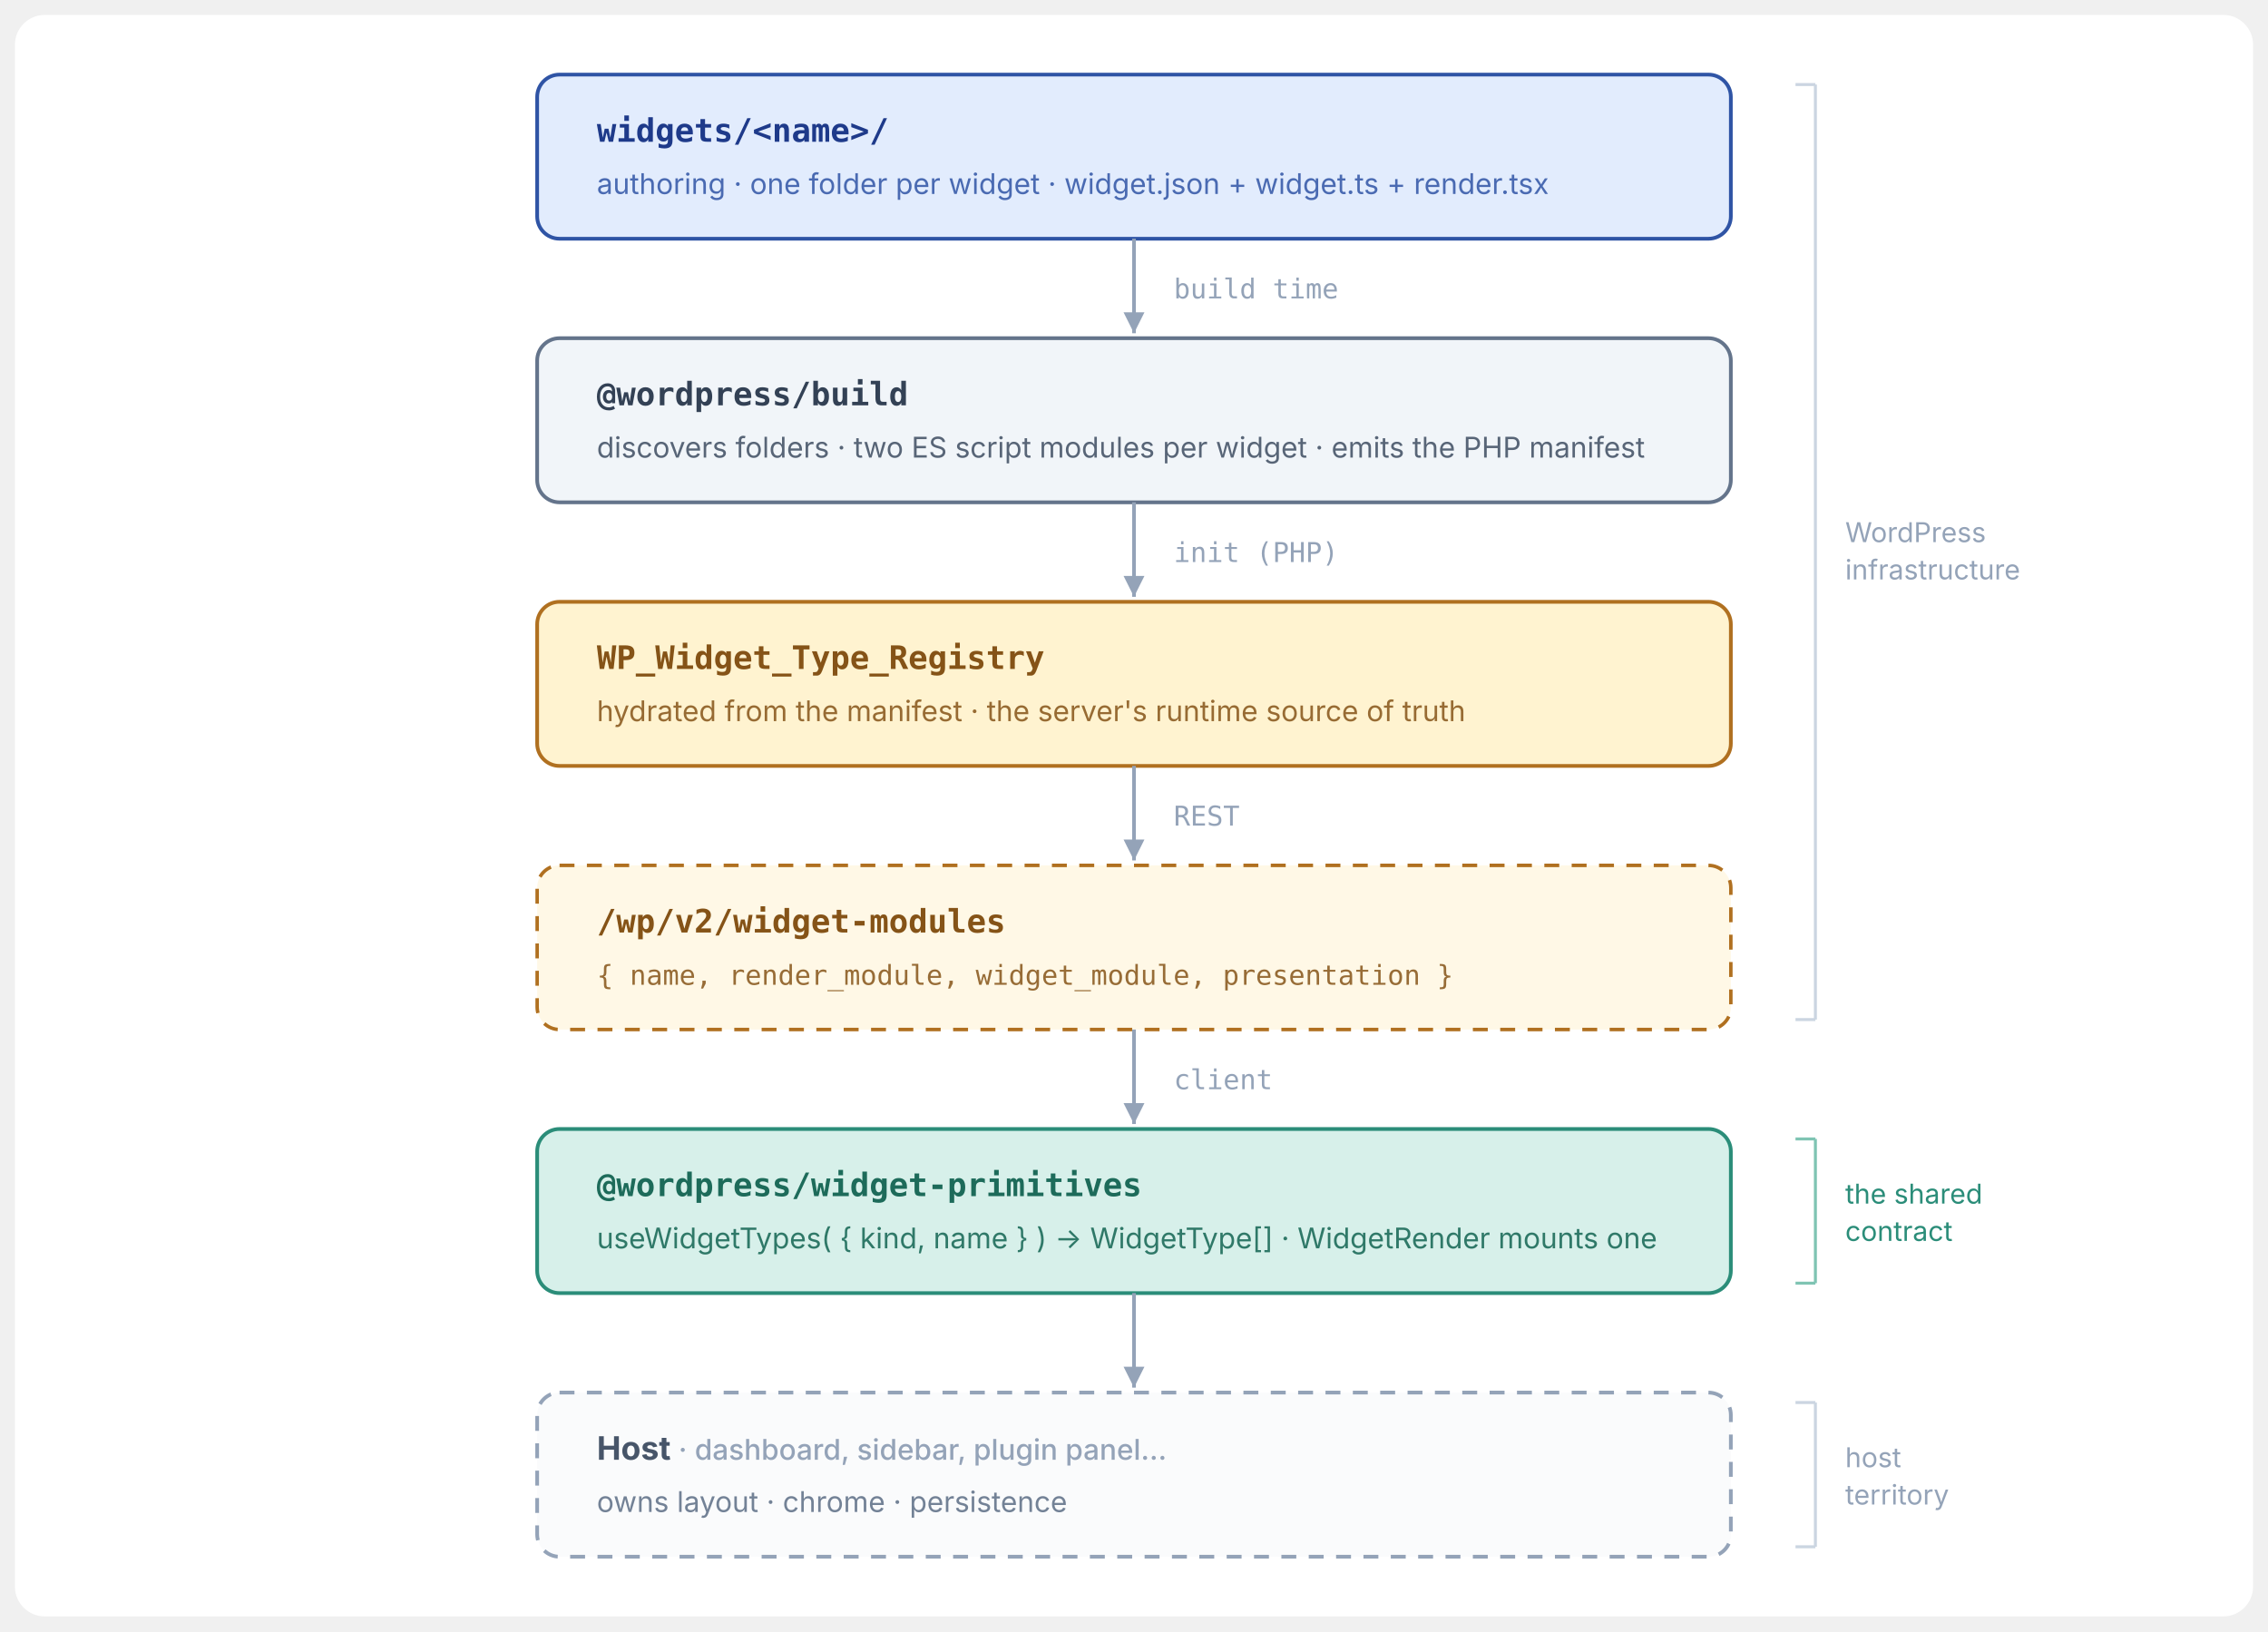
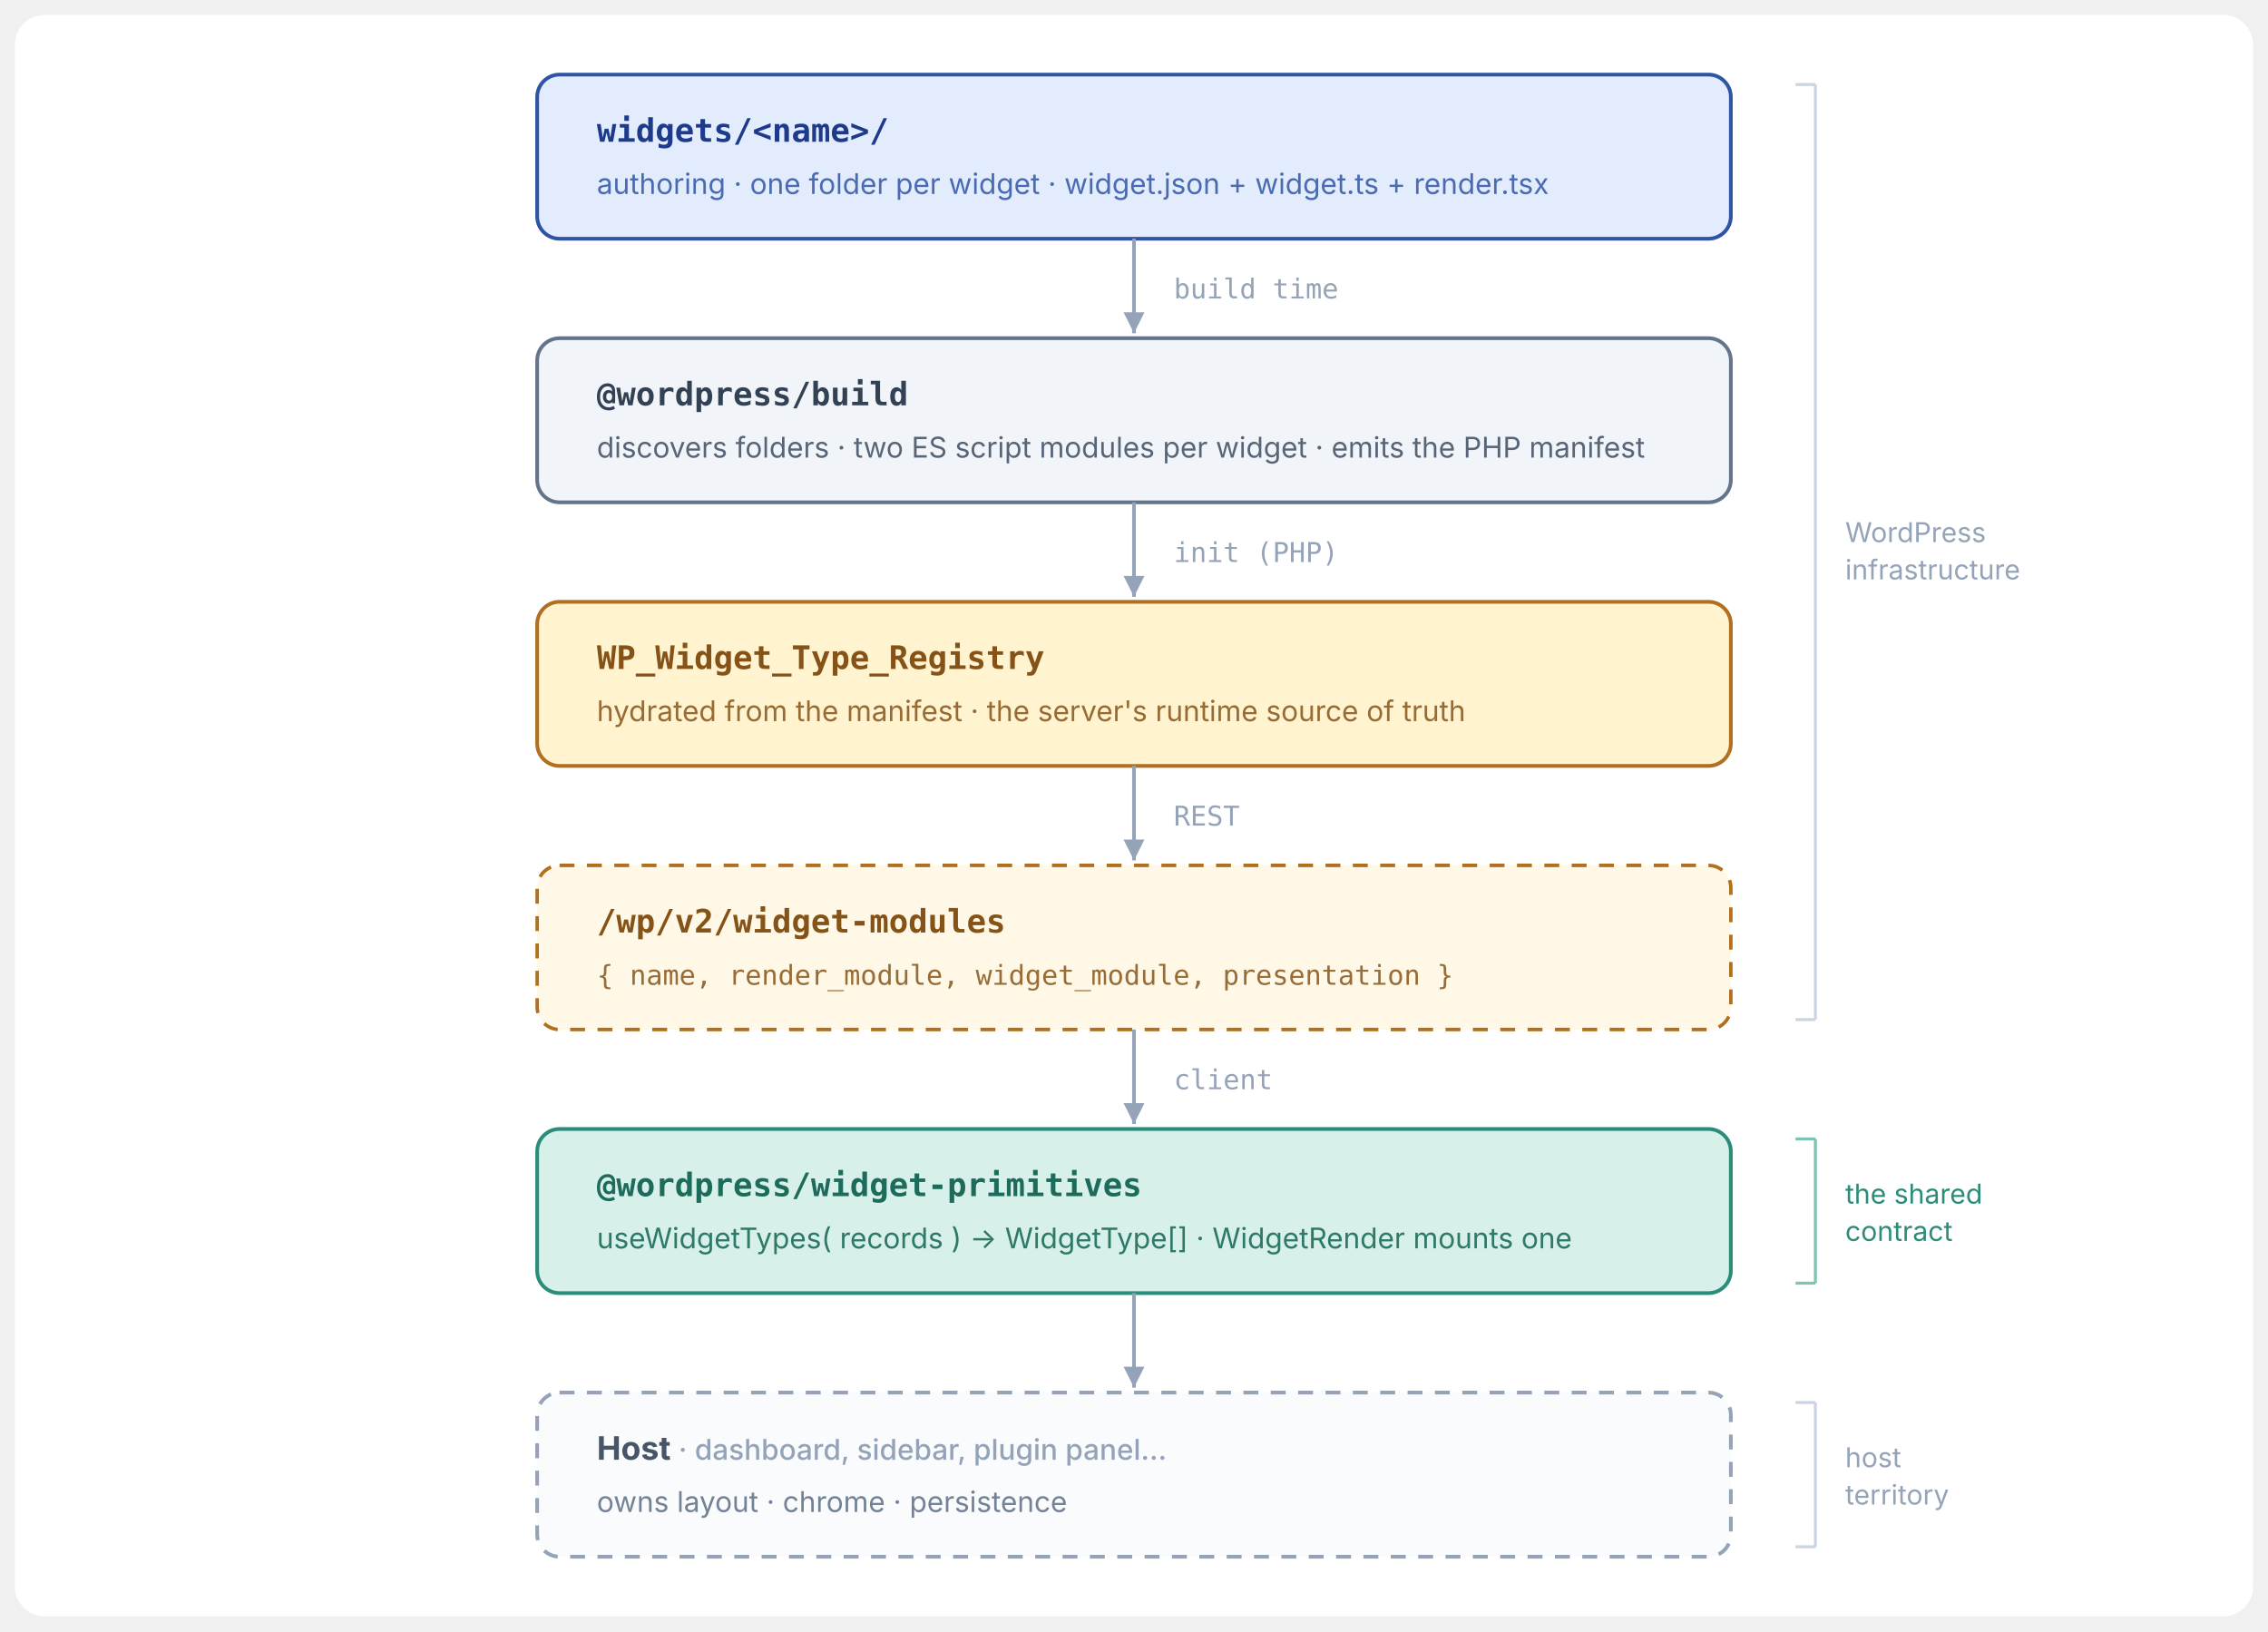
<svg xmlns="http://www.w3.org/2000/svg" viewBox="0 0 912 656" role="img" aria-label="The widget pipeline: from the widgets folder, through the build and the server registry, to the client package and hosts">
  <defs>
    <marker id="arrow" viewBox="0 0 10 10" refX="8" refY="5" markerWidth="7" markerHeight="7" orient="auto-start-reverse">
      <path d="M 0 1 L 8 5 L 0 9 z" fill="#94a3b8" />
    </marker>
  </defs>
  <rect x="6" y="6" width="900" height="644" rx="12" fill="#ffffff" />
  <rect x="216" y="30" width="480" height="66" rx="9" fill="#e2ecfd" stroke="#2f54a5" stroke-width="1.5" />
  <text x="240" y="57" font-family="ui-monospace, SFMono-Regular, monospace" font-size="13" font-weight="700" fill="#1e3a8a">widgets/&lt;name&gt;/</text>
  <text x="240" y="78" font-family="-apple-system, system-ui, sans-serif" font-size="11.5" fill="#2f54a5" opacity="0.85">authoring · one folder per widget · widget.json + widget.ts + render.tsx</text>
  <line x1="456" y1="96" x2="456" y2="134" stroke="#94a3b8" stroke-width="1.5" marker-end="url(#arrow)" />
  <text x="472" y="120" font-family="ui-monospace, monospace" font-size="11" fill="#94a3b8">build time</text>
  <rect x="216" y="136" width="480" height="66" rx="9" fill="#f1f5f9" stroke="#64748b" stroke-width="1.5" />
  <text x="240" y="163" font-family="ui-monospace, SFMono-Regular, monospace" font-size="13" font-weight="700" fill="#334155">@wordpress/build</text>
  <text x="240" y="184" font-family="-apple-system, system-ui, sans-serif" font-size="11.5" fill="#475569" opacity="0.9">discovers folders · two ES script modules per widget · emits the PHP manifest</text>
  <line x1="456" y1="202" x2="456" y2="240" stroke="#94a3b8" stroke-width="1.5" marker-end="url(#arrow)" />
  <text x="472" y="226" font-family="ui-monospace, monospace" font-size="11" fill="#94a3b8">init (PHP)</text>
  <rect x="216" y="242" width="480" height="66" rx="9" fill="#fff3d0" stroke="#b07020" stroke-width="1.5" />
  <text x="240" y="269" font-family="ui-monospace, SFMono-Regular, monospace" font-size="13" font-weight="700" fill="#855317">WP_Widget_Type_Registry</text>
  <text x="240" y="290" font-family="-apple-system, system-ui, sans-serif" font-size="11.5" fill="#855317" opacity="0.85">hydrated from the manifest · the server's runtime source of truth</text>
  <line x1="456" y1="308" x2="456" y2="346" stroke="#94a3b8" stroke-width="1.5" marker-end="url(#arrow)" />
  <text x="472" y="332" font-family="ui-monospace, monospace" font-size="11" fill="#94a3b8">REST</text>
  <rect x="216" y="348" width="480" height="66" rx="9" fill="#fff8e6" stroke="#b07020" stroke-width="1.4" stroke-dasharray="6 5" />
  <text x="240" y="375" font-family="ui-monospace, SFMono-Regular, monospace" font-size="13" font-weight="700" fill="#855317">/wp/v2/widget-modules</text>
  <text x="240" y="396" font-family="ui-monospace, SFMono-Regular, monospace" font-size="11" fill="#855317" opacity="0.85">{ name, render_module, widget_module, presentation }</text>
  <line x1="456" y1="414" x2="456" y2="452" stroke="#94a3b8" stroke-width="1.5" marker-end="url(#arrow)" />
  <text x="472" y="438" font-family="ui-monospace, monospace" font-size="11" fill="#94a3b8">client</text>
  <rect x="216" y="454" width="480" height="66" rx="9" fill="#d7f0ea" stroke="#2b8d79" stroke-width="1.5" />
  <text x="240" y="481" font-family="ui-monospace, SFMono-Regular, monospace" font-size="13" font-weight="700" fill="#1d6b5a">@wordpress/widget-primitives</text>
-   <text x="240" y="502" font-family="-apple-system, system-ui, sans-serif" font-size="11.5" fill="#1d6b5a" opacity="0.9">useWidgetTypes( { kind, name } ) → WidgetType[] · WidgetRender mounts one</text>
+   <text x="240" y="502" font-family="-apple-system, system-ui, sans-serif" font-size="11.5" fill="#1d6b5a" opacity="0.9">useWidgetTypes( records ) → WidgetType[] · WidgetRender mounts one</text>
  <line x1="456" y1="520" x2="456" y2="558" stroke="#94a3b8" stroke-width="1.5" marker-end="url(#arrow)" />
  <rect x="216" y="560" width="480" height="66" rx="9" fill="#fafbfc" stroke="#94a3b8" stroke-width="1.5" stroke-dasharray="6 5" />
  <text x="240" y="587" font-family="-apple-system, system-ui, sans-serif" font-size="13" font-weight="700" fill="#475569">Host <tspan font-size="11.5" font-weight="500" fill="#94a3b8">· dashboard, sidebar, plugin panel…</tspan>
  </text>
  <text x="240" y="608" font-family="-apple-system, system-ui, sans-serif" font-size="11.5" fill="#64748b" opacity="0.9">owns layout · chrome · persistence</text>
  <line x1="730" y1="34" x2="730" y2="410" stroke="#cbd5e1" stroke-width="1.2" />
  <line x1="730" y1="34" x2="722" y2="34" stroke="#cbd5e1" stroke-width="1.2" />
  <line x1="730" y1="410" x2="722" y2="410" stroke="#cbd5e1" stroke-width="1.2" />
  <text x="742" y="218" font-family="-apple-system, system-ui, sans-serif" font-size="11" fill="#94a3b8">WordPress</text>
  <text x="742" y="233" font-family="-apple-system, system-ui, sans-serif" font-size="11" fill="#94a3b8">infrastructure</text>
  <line x1="730" y1="458" x2="730" y2="516" stroke="#7fc4b3" stroke-width="1.2" />
  <line x1="730" y1="458" x2="722" y2="458" stroke="#7fc4b3" stroke-width="1.2" />
  <line x1="730" y1="516" x2="722" y2="516" stroke="#7fc4b3" stroke-width="1.2" />
  <text x="742" y="484" font-family="-apple-system, system-ui, sans-serif" font-size="11" fill="#2b8d79">the shared</text>
  <text x="742" y="499" font-family="-apple-system, system-ui, sans-serif" font-size="11" fill="#2b8d79">contract</text>
  <line x1="730" y1="564" x2="730" y2="622" stroke="#cbd5e1" stroke-width="1.2" />
  <line x1="730" y1="564" x2="722" y2="564" stroke="#cbd5e1" stroke-width="1.2" />
  <line x1="730" y1="622" x2="722" y2="622" stroke="#cbd5e1" stroke-width="1.2" />
  <text x="742" y="590" font-family="-apple-system, system-ui, sans-serif" font-size="11" fill="#94a3b8">host</text>
  <text x="742" y="605" font-family="-apple-system, system-ui, sans-serif" font-size="11" fill="#94a3b8">territory</text>
</svg>
